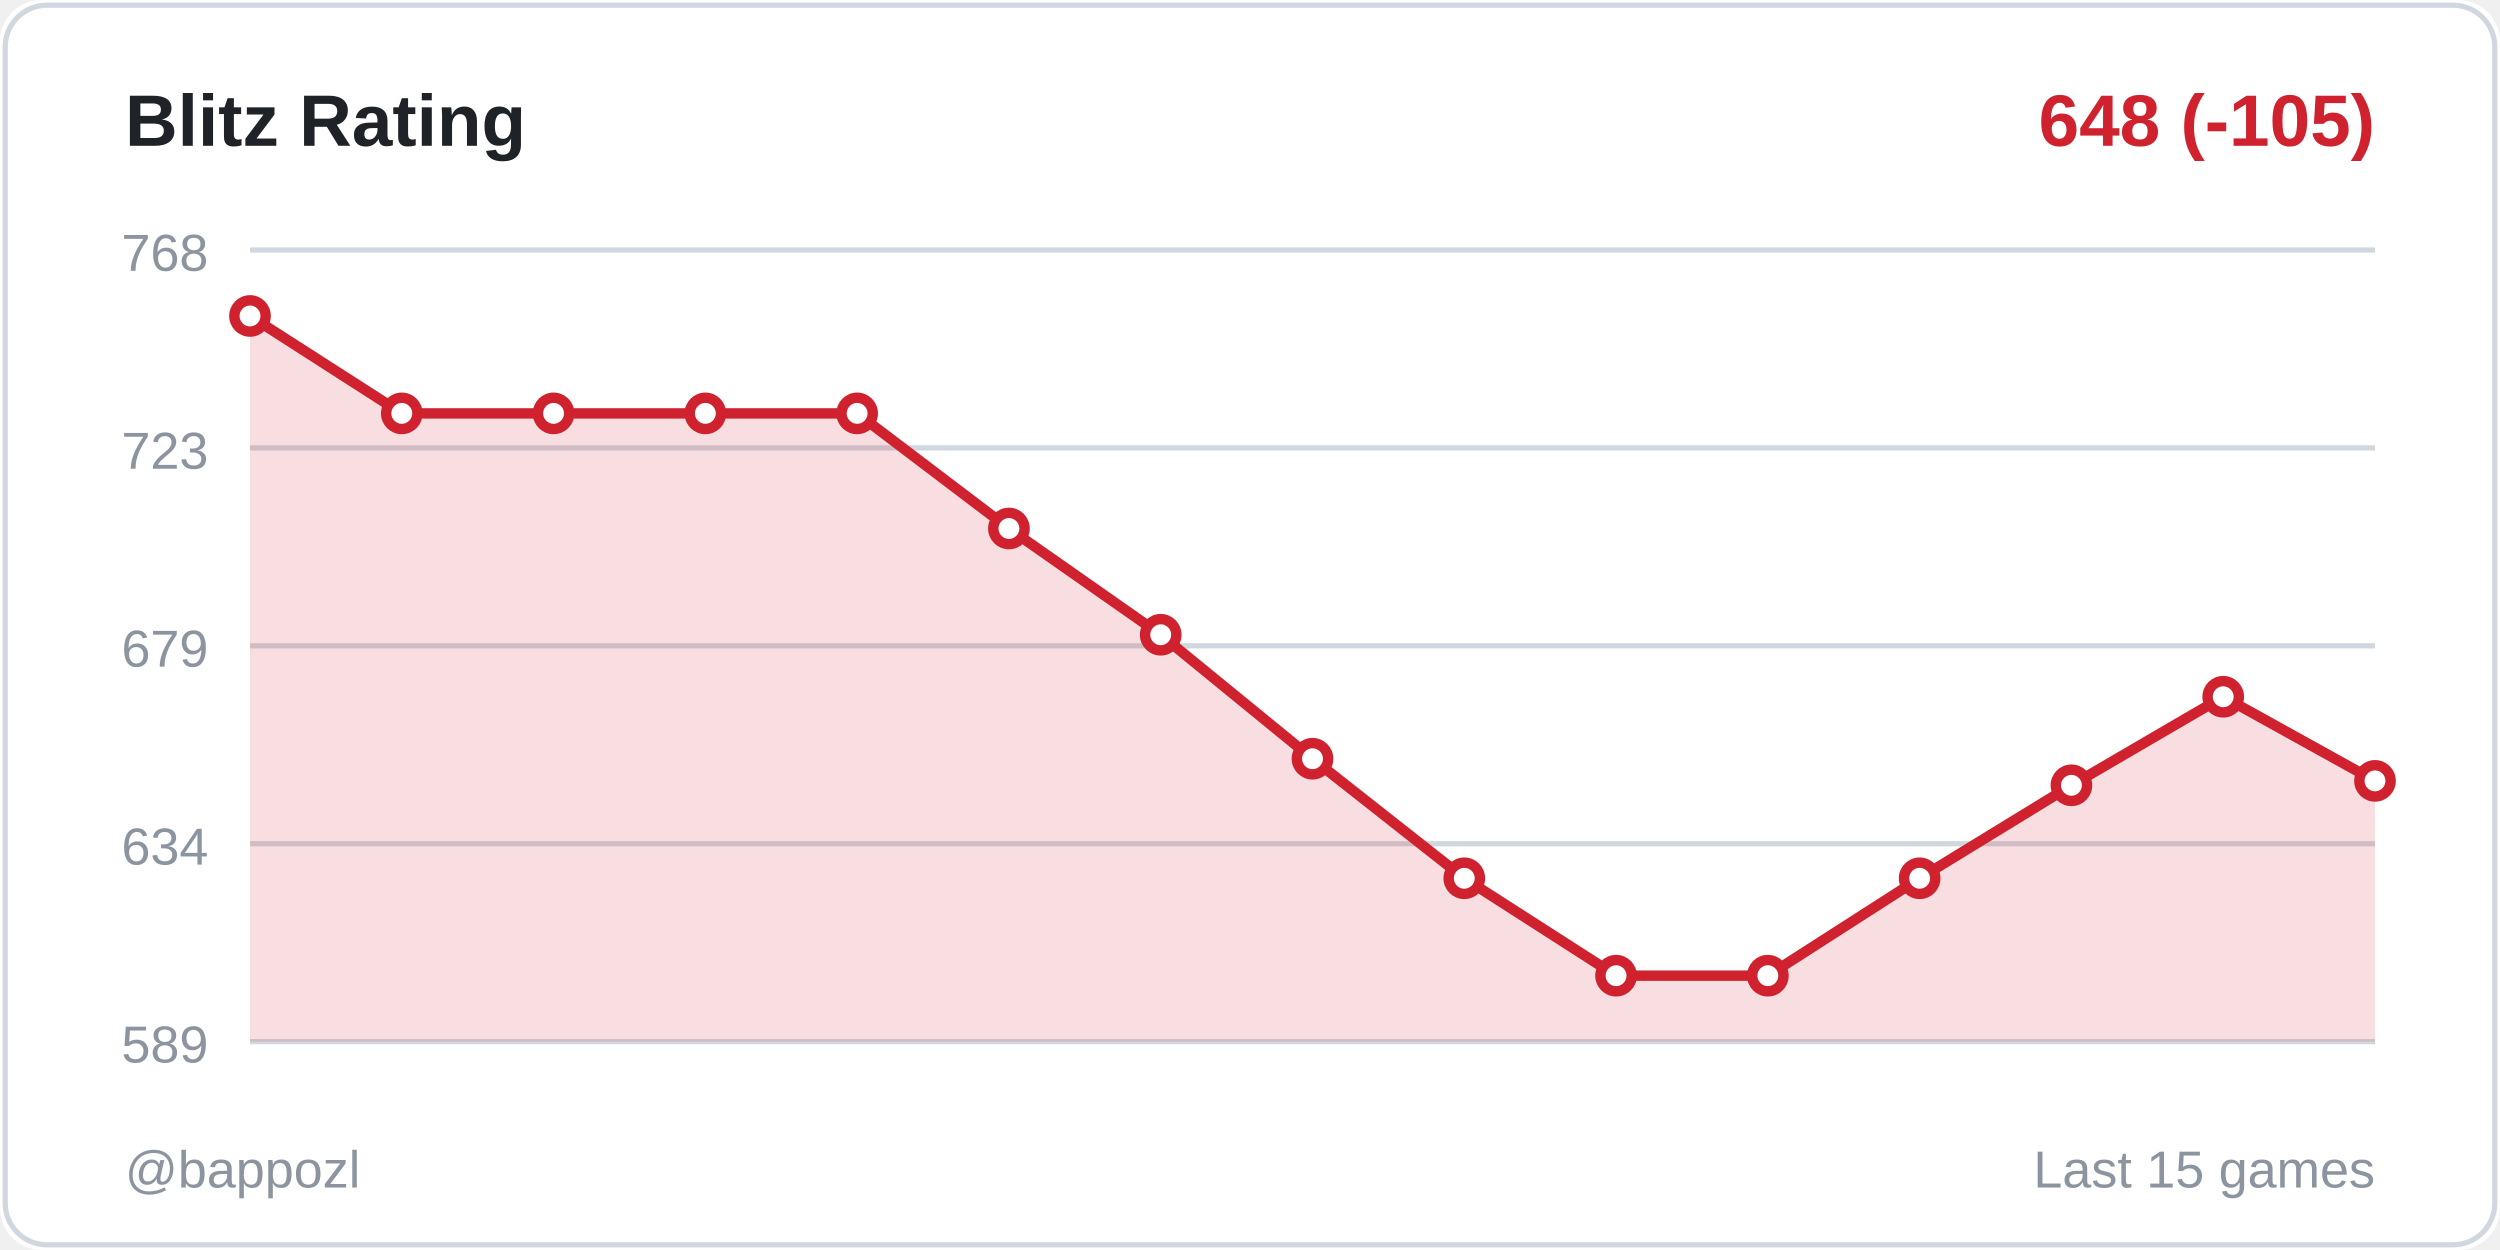
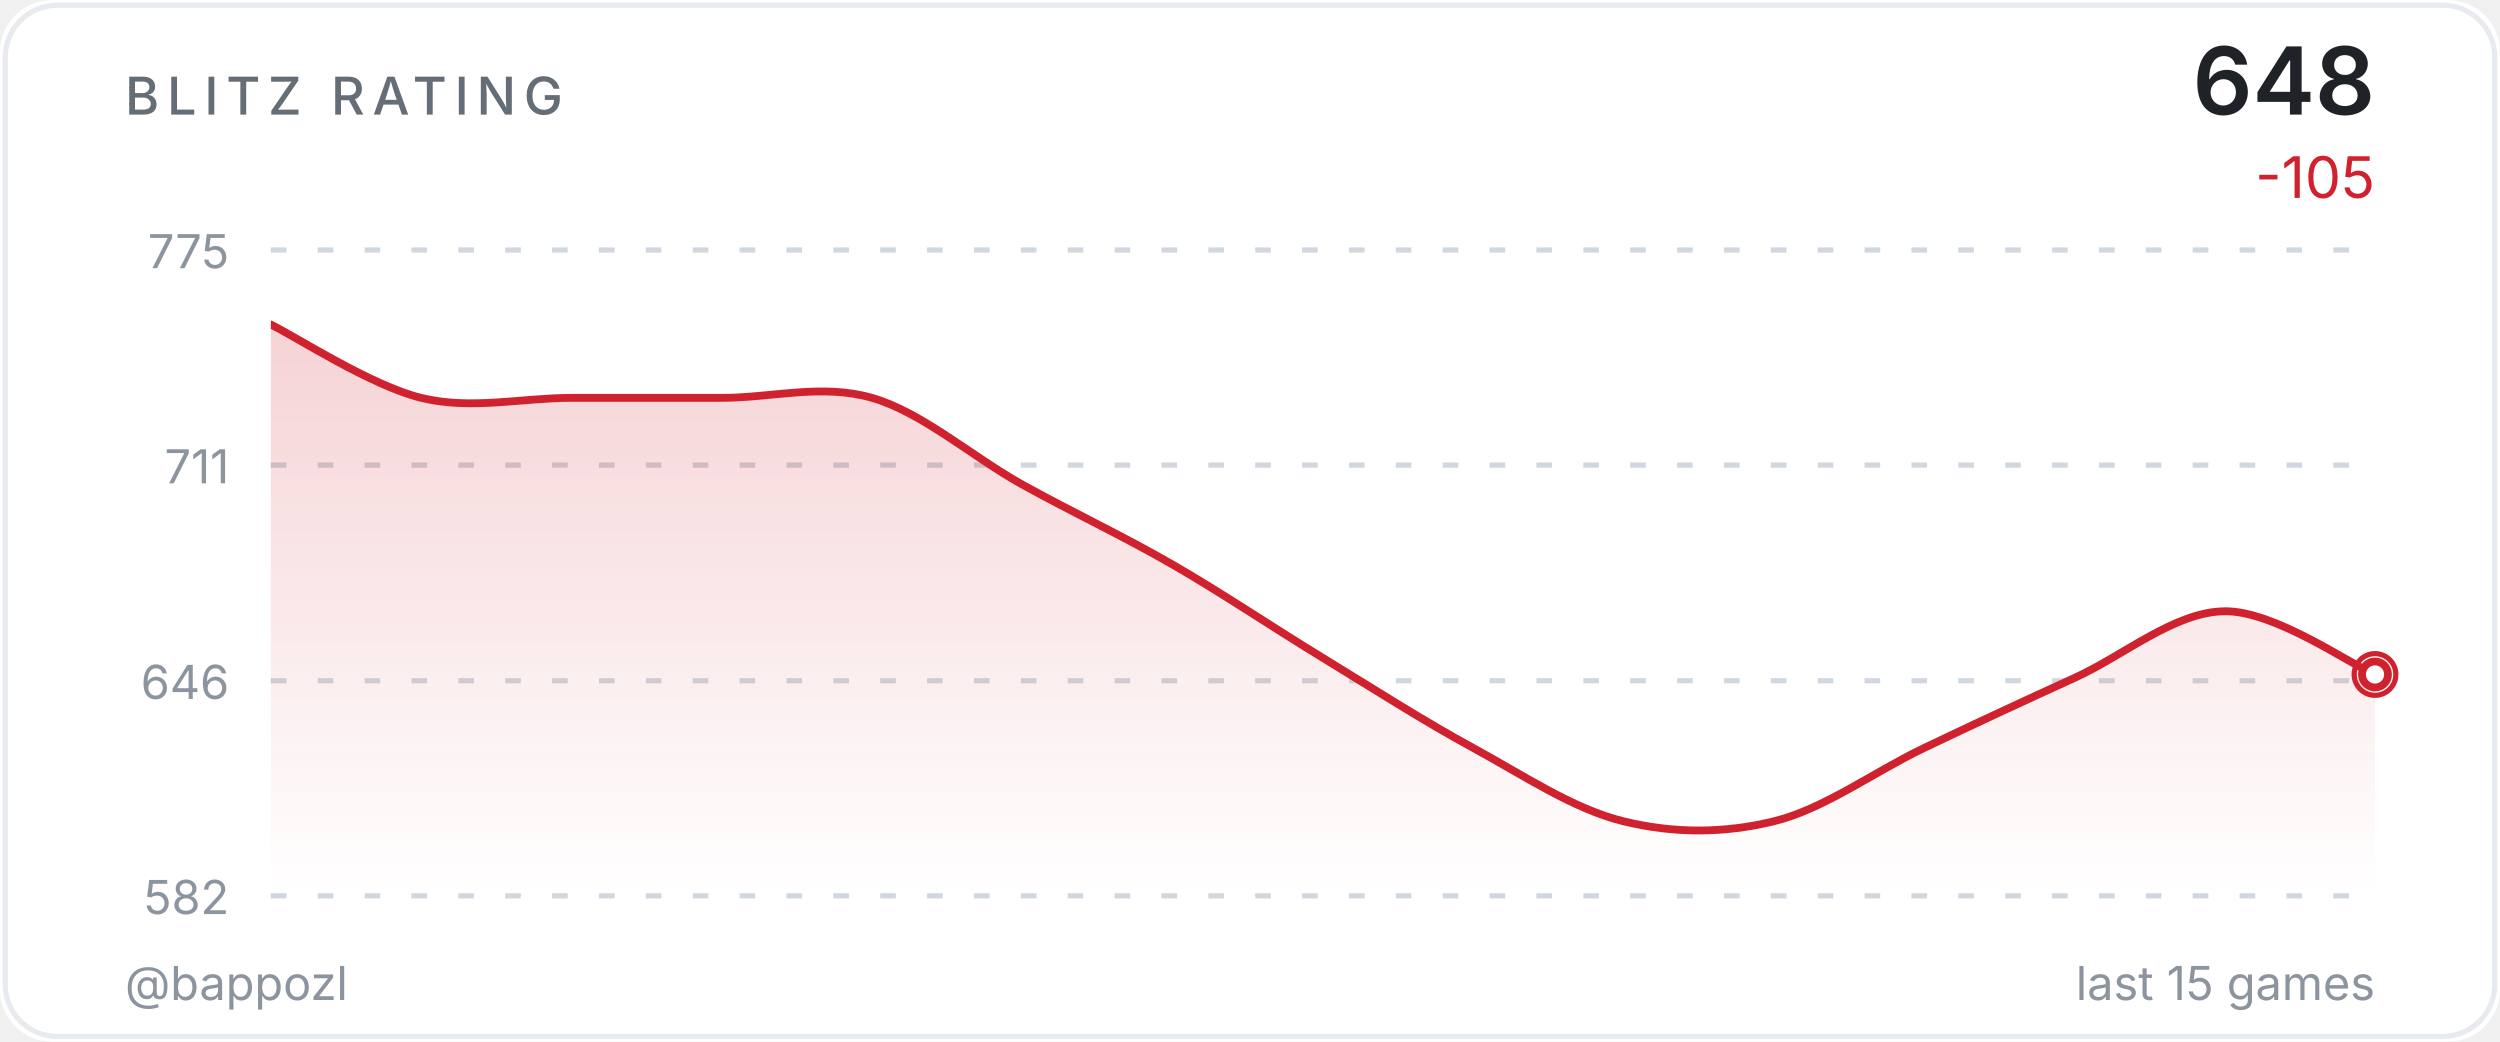
- <svg xmlns="http://www.w3.org/2000/svg" width="480" height="240">
-   <rect width="480" height="240" fill="#ffffff" rx="8" />
-   <rect x="1" y="1" width="478" height="238" fill="none" stroke="#d0d7de" rx="8" />
-   <text x="24" y="28" fill="#1f2328" font-size="14" font-weight="600" font-family="Segoe UI, Arial, sans-serif">
-     Blitz Rating
-   </text>
-   <text x="456" y="28" fill="#cf222e" font-size="14" font-weight="600" font-family="Segoe UI, Arial, sans-serif" text-anchor="end">
-     648 (-105)
-   </text>
-   <line x1="48" y1="48" x2="456" y2="48" stroke="#d0d7de" stroke-width="1" />
-   <text x="40" y="52" fill="#8c959f" font-size="10" font-family="Segoe UI, Arial, sans-serif" text-anchor="end">768</text>
-   <line x1="48" y1="86" x2="456" y2="86" stroke="#d0d7de" stroke-width="1" />
-   <text x="40" y="90" fill="#8c959f" font-size="10" font-family="Segoe UI, Arial, sans-serif" text-anchor="end">723</text>
-   <line x1="48" y1="124" x2="456" y2="124" stroke="#d0d7de" stroke-width="1" />
-   <text x="40" y="128" fill="#8c959f" font-size="10" font-family="Segoe UI, Arial, sans-serif" text-anchor="end">679</text>
-   <line x1="48" y1="162" x2="456" y2="162" stroke="#d0d7de" stroke-width="1" />
-   <text x="40" y="166" fill="#8c959f" font-size="10" font-family="Segoe UI, Arial, sans-serif" text-anchor="end">634</text>
-   <line x1="48" y1="200" x2="456" y2="200" stroke="#d0d7de" stroke-width="1" />
-   <text x="40" y="204" fill="#8c959f" font-size="10" font-family="Segoe UI, Arial, sans-serif" text-anchor="end">589</text>
-   <polygon points="48,200 48,60.667 77.143,79.369 106.286,79.369 135.429,79.369 164.571,79.369 193.714,101.472 222.857,121.875 252,145.678 281.143,168.631 310.286,187.333 339.429,187.333 368.571,168.631 397.714,150.779 426.857,133.776 456,149.928 456,200" fill="#cf222e" opacity="0.15" />
-   <polyline points="48,60.667 77.143,79.369 106.286,79.369 135.429,79.369 164.571,79.369 193.714,101.472 222.857,121.875 252,145.678 281.143,168.631 310.286,187.333 339.429,187.333 368.571,168.631 397.714,150.779 426.857,133.776 456,149.928" fill="none" stroke="#cf222e" stroke-width="2" stroke-linecap="round" stroke-linejoin="round" />
-   <circle cx="48" cy="60.667" r="3" fill="#ffffff" stroke="#cf222e" stroke-width="2" />
-   <circle cx="77.143" cy="79.369" r="3" fill="#ffffff" stroke="#cf222e" stroke-width="2" />
-   <circle cx="106.286" cy="79.369" r="3" fill="#ffffff" stroke="#cf222e" stroke-width="2" />
-   <circle cx="135.429" cy="79.369" r="3" fill="#ffffff" stroke="#cf222e" stroke-width="2" />
-   <circle cx="164.571" cy="79.369" r="3" fill="#ffffff" stroke="#cf222e" stroke-width="2" />
-   <circle cx="193.714" cy="101.472" r="3" fill="#ffffff" stroke="#cf222e" stroke-width="2" />
-   <circle cx="222.857" cy="121.875" r="3" fill="#ffffff" stroke="#cf222e" stroke-width="2" />
-   <circle cx="252" cy="145.678" r="3" fill="#ffffff" stroke="#cf222e" stroke-width="2" />
-   <circle cx="281.143" cy="168.631" r="3" fill="#ffffff" stroke="#cf222e" stroke-width="2" />
-   <circle cx="310.286" cy="187.333" r="3" fill="#ffffff" stroke="#cf222e" stroke-width="2" />
-   <circle cx="339.429" cy="187.333" r="3" fill="#ffffff" stroke="#cf222e" stroke-width="2" />
-   <circle cx="368.571" cy="168.631" r="3" fill="#ffffff" stroke="#cf222e" stroke-width="2" />
-   <circle cx="397.714" cy="150.779" r="3" fill="#ffffff" stroke="#cf222e" stroke-width="2" />
-   <circle cx="426.857" cy="133.776" r="3" fill="#ffffff" stroke="#cf222e" stroke-width="2" />
-   <circle cx="456" cy="149.928" r="3" fill="#ffffff" stroke="#cf222e" stroke-width="2" />
-   <text x="24" y="228" fill="#8c959f" font-size="10" font-family="Segoe UI, Arial, sans-serif">
-     @bappozl
-   </text>
-   <text x="456" y="228" fill="#8c959f" font-size="10" font-family="Segoe UI, Arial, sans-serif" text-anchor="end">
-     Last 15 games
-   </text>
+ <svg xmlns="http://www.w3.org/2000/svg" width="480" height="200" viewBox="0 0 480 200">
+   <defs>
+     <linearGradient id="ag" x1="0" y1="0" x2="0" y2="1">
+       <stop offset="0%" stop-color="#cf222e" stop-opacity="0.2" />
+       <stop offset="100%" stop-color="#cf222e" stop-opacity="0" />
+     </linearGradient>
+     <clipPath id="cc">
+       <rect x="52" y="48" width="404" height="124" />
+     </clipPath>
+   </defs>
+   <style>@keyframes p{0%,100%{r:4;opacity:.5}50%{r:9;opacity:0}}.pr{animation:p 2.5s ease-in-out infinite}</style>
+   <rect width="480" height="200" fill="#ffffff" rx="10" />
+   <rect x="1" y="1" width="478" height="198" fill="none" stroke="#d0d7de" rx="10" stroke-opacity="0.5" />
+   <text x="24" y="22" fill="#656d76" font-size="10" font-weight="500" font-family="-apple-system,BlinkMacSystemFont,'Segoe UI',sans-serif" letter-spacing="1.5">BLITZ RATING</text>
+   <text x="456" y="22" fill="#1f2328" font-size="18" font-weight="600" font-family="-apple-system,BlinkMacSystemFont,'Segoe UI',sans-serif" text-anchor="end">648</text>
+   <text x="456" y="38" fill="#cf222e" font-size="11" font-family="-apple-system,BlinkMacSystemFont,'Segoe UI',sans-serif" text-anchor="end">-105</text>
+   <line x1="52" y1="48.0" x2="456" y2="48.0" stroke="#d0d7de" stroke-width="1" stroke-dasharray="3,6" />
+   <text x="44" y="51.5" fill="#8c959f" font-size="9" font-family="-apple-system,BlinkMacSystemFont,'Segoe UI',sans-serif" text-anchor="end">775</text>
+   <line x1="52" y1="89.3" x2="456" y2="89.3" stroke="#d0d7de" stroke-width="1" stroke-dasharray="3,6" />
+   <text x="44" y="92.8" fill="#8c959f" font-size="9" font-family="-apple-system,BlinkMacSystemFont,'Segoe UI',sans-serif" text-anchor="end">711</text>
+   <line x1="52" y1="130.7" x2="456" y2="130.7" stroke="#d0d7de" stroke-width="1" stroke-dasharray="3,6" />
+   <text x="44" y="134.2" fill="#8c959f" font-size="9" font-family="-apple-system,BlinkMacSystemFont,'Segoe UI',sans-serif" text-anchor="end">646</text>
+   <line x1="52" y1="172.0" x2="456" y2="172.0" stroke="#d0d7de" stroke-width="1" stroke-dasharray="3,6" />
+   <text x="44" y="175.5" fill="#8c959f" font-size="9" font-family="-apple-system,BlinkMacSystemFont,'Segoe UI',sans-serif" text-anchor="end">582</text>
+   <path d="M 52.00 62.31 C 56.81 64.65 71.24 74.04 80.86 76.39 C 90.48 78.74 100.10 76.39 109.71 76.39 C 119.33 76.39 128.95 76.39 138.57 76.39 C 148.19 76.39 157.81 73.62 167.43 76.39 C 177.05 79.17 186.67 87.70 196.29 93.04 C 205.90 98.37 215.52 102.85 225.14 108.40 C 234.76 113.95 244.38 120.46 254.00 126.32 C 263.62 132.19 273.24 138.38 282.86 143.61 C 292.48 148.84 302.10 155.35 311.71 157.69 C 321.33 160.04 330.95 160.04 340.57 157.69 C 350.19 155.35 359.81 148.20 369.43 143.61 C 379.05 139.02 388.67 134.54 398.29 130.17 C 407.90 125.79 417.52 117.47 427.14 117.36 C 436.76 117.26 451.19 127.50 456.00 129.53 L 456.00,172.00 L 52.00,172.00 Z" fill="url(#ag)" clip-path="url(#cc)" />
+   <path d="M 52.00 62.31 C 56.81 64.65 71.24 74.04 80.86 76.39 C 90.48 78.74 100.10 76.39 109.71 76.39 C 119.33 76.39 128.95 76.39 138.57 76.39 C 148.19 76.39 157.81 73.62 167.43 76.39 C 177.05 79.17 186.67 87.70 196.29 93.04 C 205.90 98.37 215.52 102.85 225.14 108.40 C 234.76 113.95 244.38 120.46 254.00 126.32 C 263.62 132.19 273.24 138.38 282.86 143.61 C 292.48 148.84 302.10 155.35 311.71 157.69 C 321.33 160.04 330.95 160.04 340.57 157.69 C 350.19 155.35 359.81 148.20 369.43 143.61 C 379.05 139.02 388.67 134.54 398.29 130.17 C 407.90 125.79 417.52 117.47 427.14 117.36 C 436.76 117.26 451.19 127.50 456.00 129.53" fill="none" stroke="#cf222e" stroke-width="1.5" stroke-linecap="round" stroke-linejoin="round" clip-path="url(#cc)" />
+   <circle cx="456.0" cy="129.5" r="4" fill="none" stroke="#cf222e" stroke-width="1" class="pr" />
+   <circle cx="456.0" cy="129.5" r="2.5" fill="#ffffff" stroke="#cf222e" stroke-width="1.5" />
+   <text x="24" y="192" fill="#8c959f" font-size="9" font-family="-apple-system,BlinkMacSystemFont,'Segoe UI',sans-serif">@bappozl</text>
+   <text x="456" y="192" fill="#8c959f" font-size="9" font-family="-apple-system,BlinkMacSystemFont,'Segoe UI',sans-serif" text-anchor="end">last 15 games</text>
</svg>
